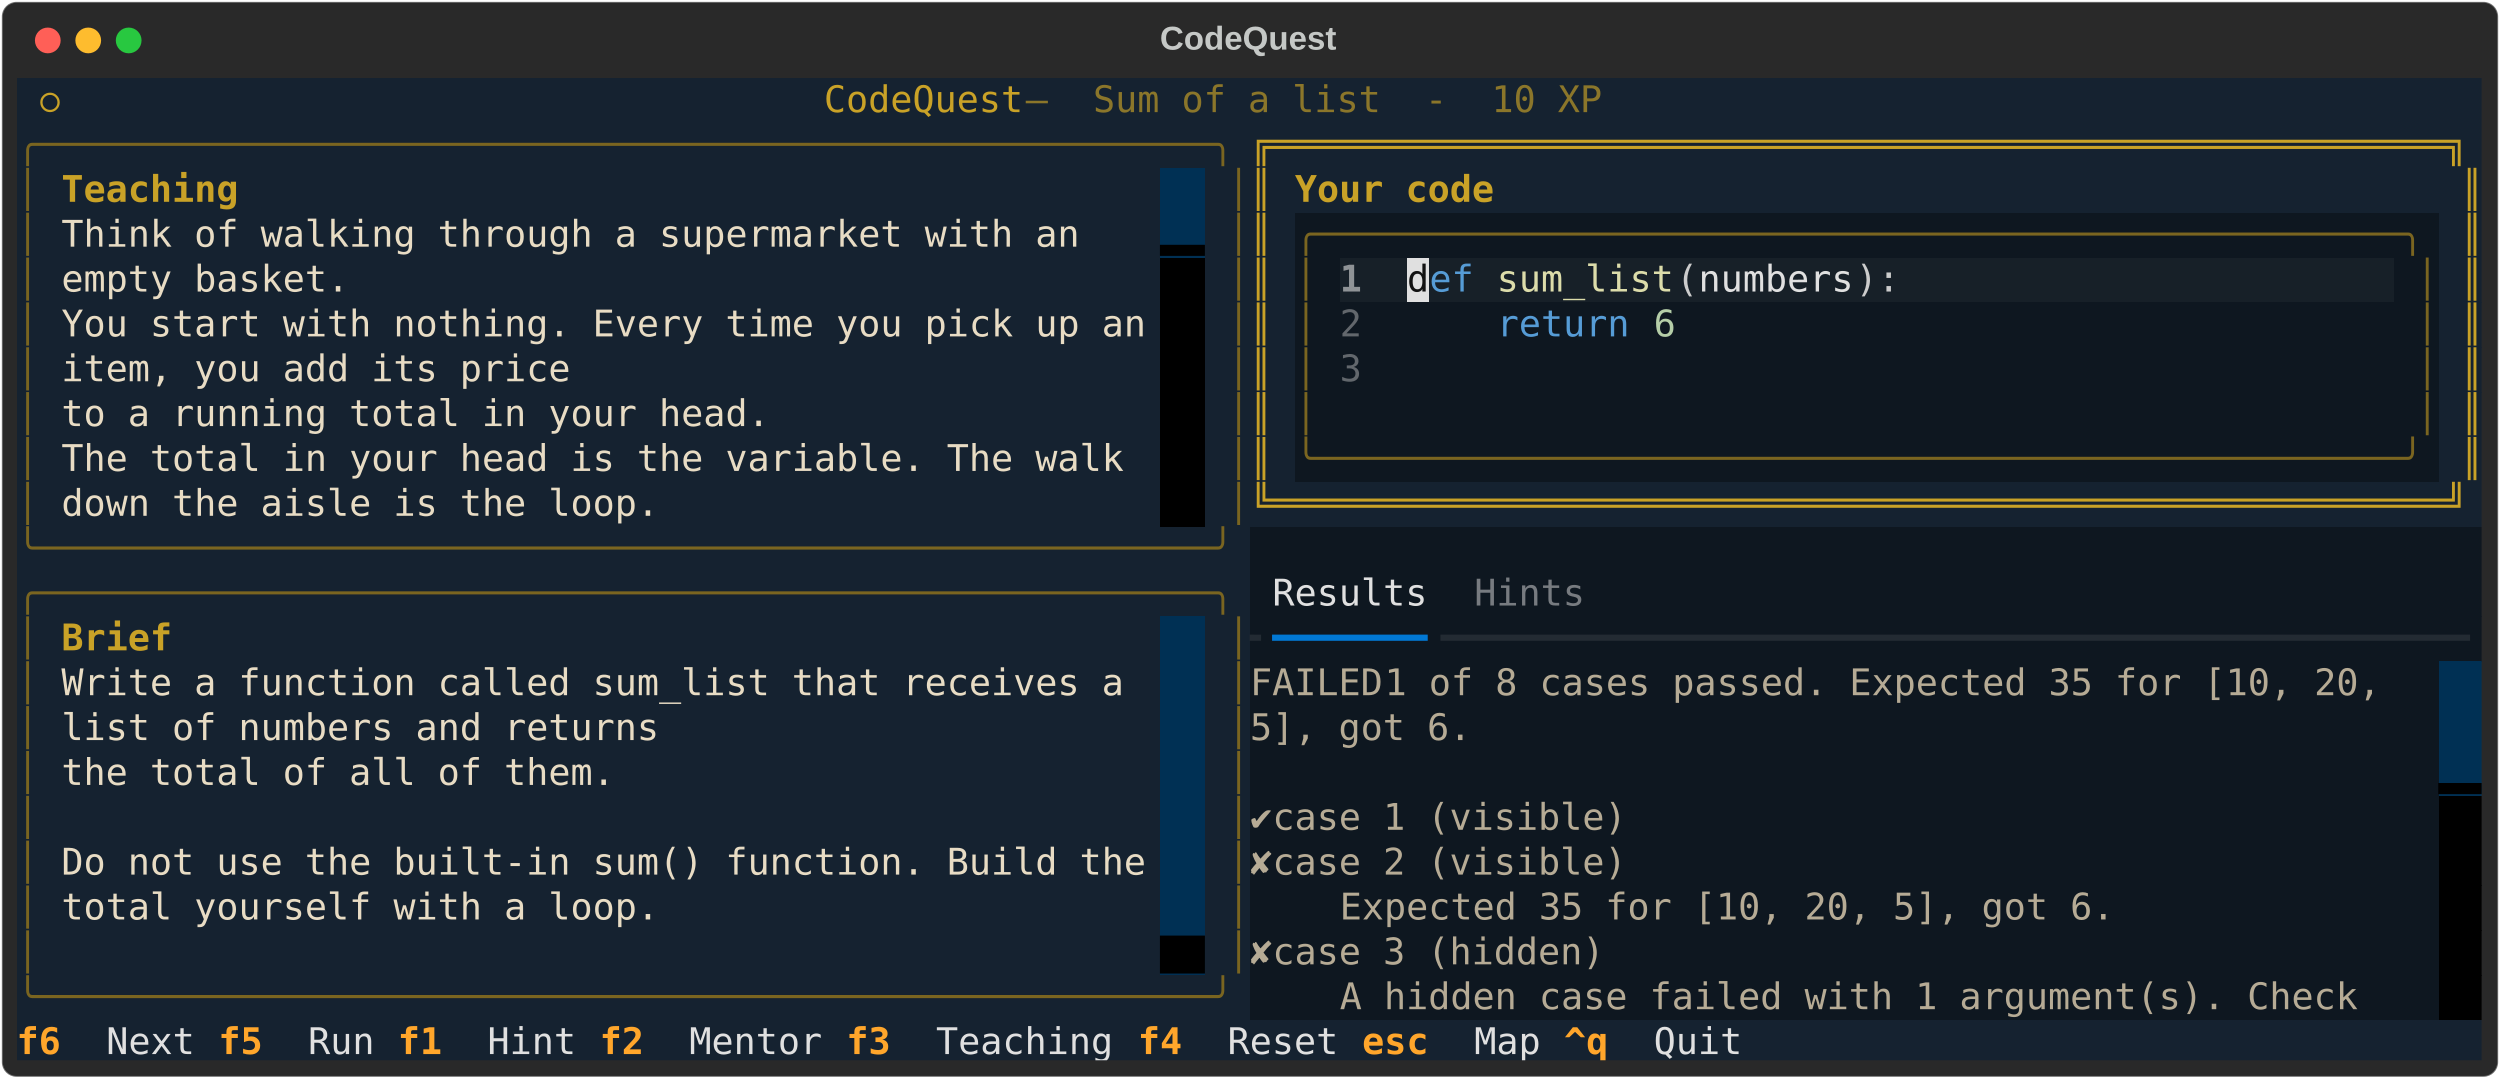
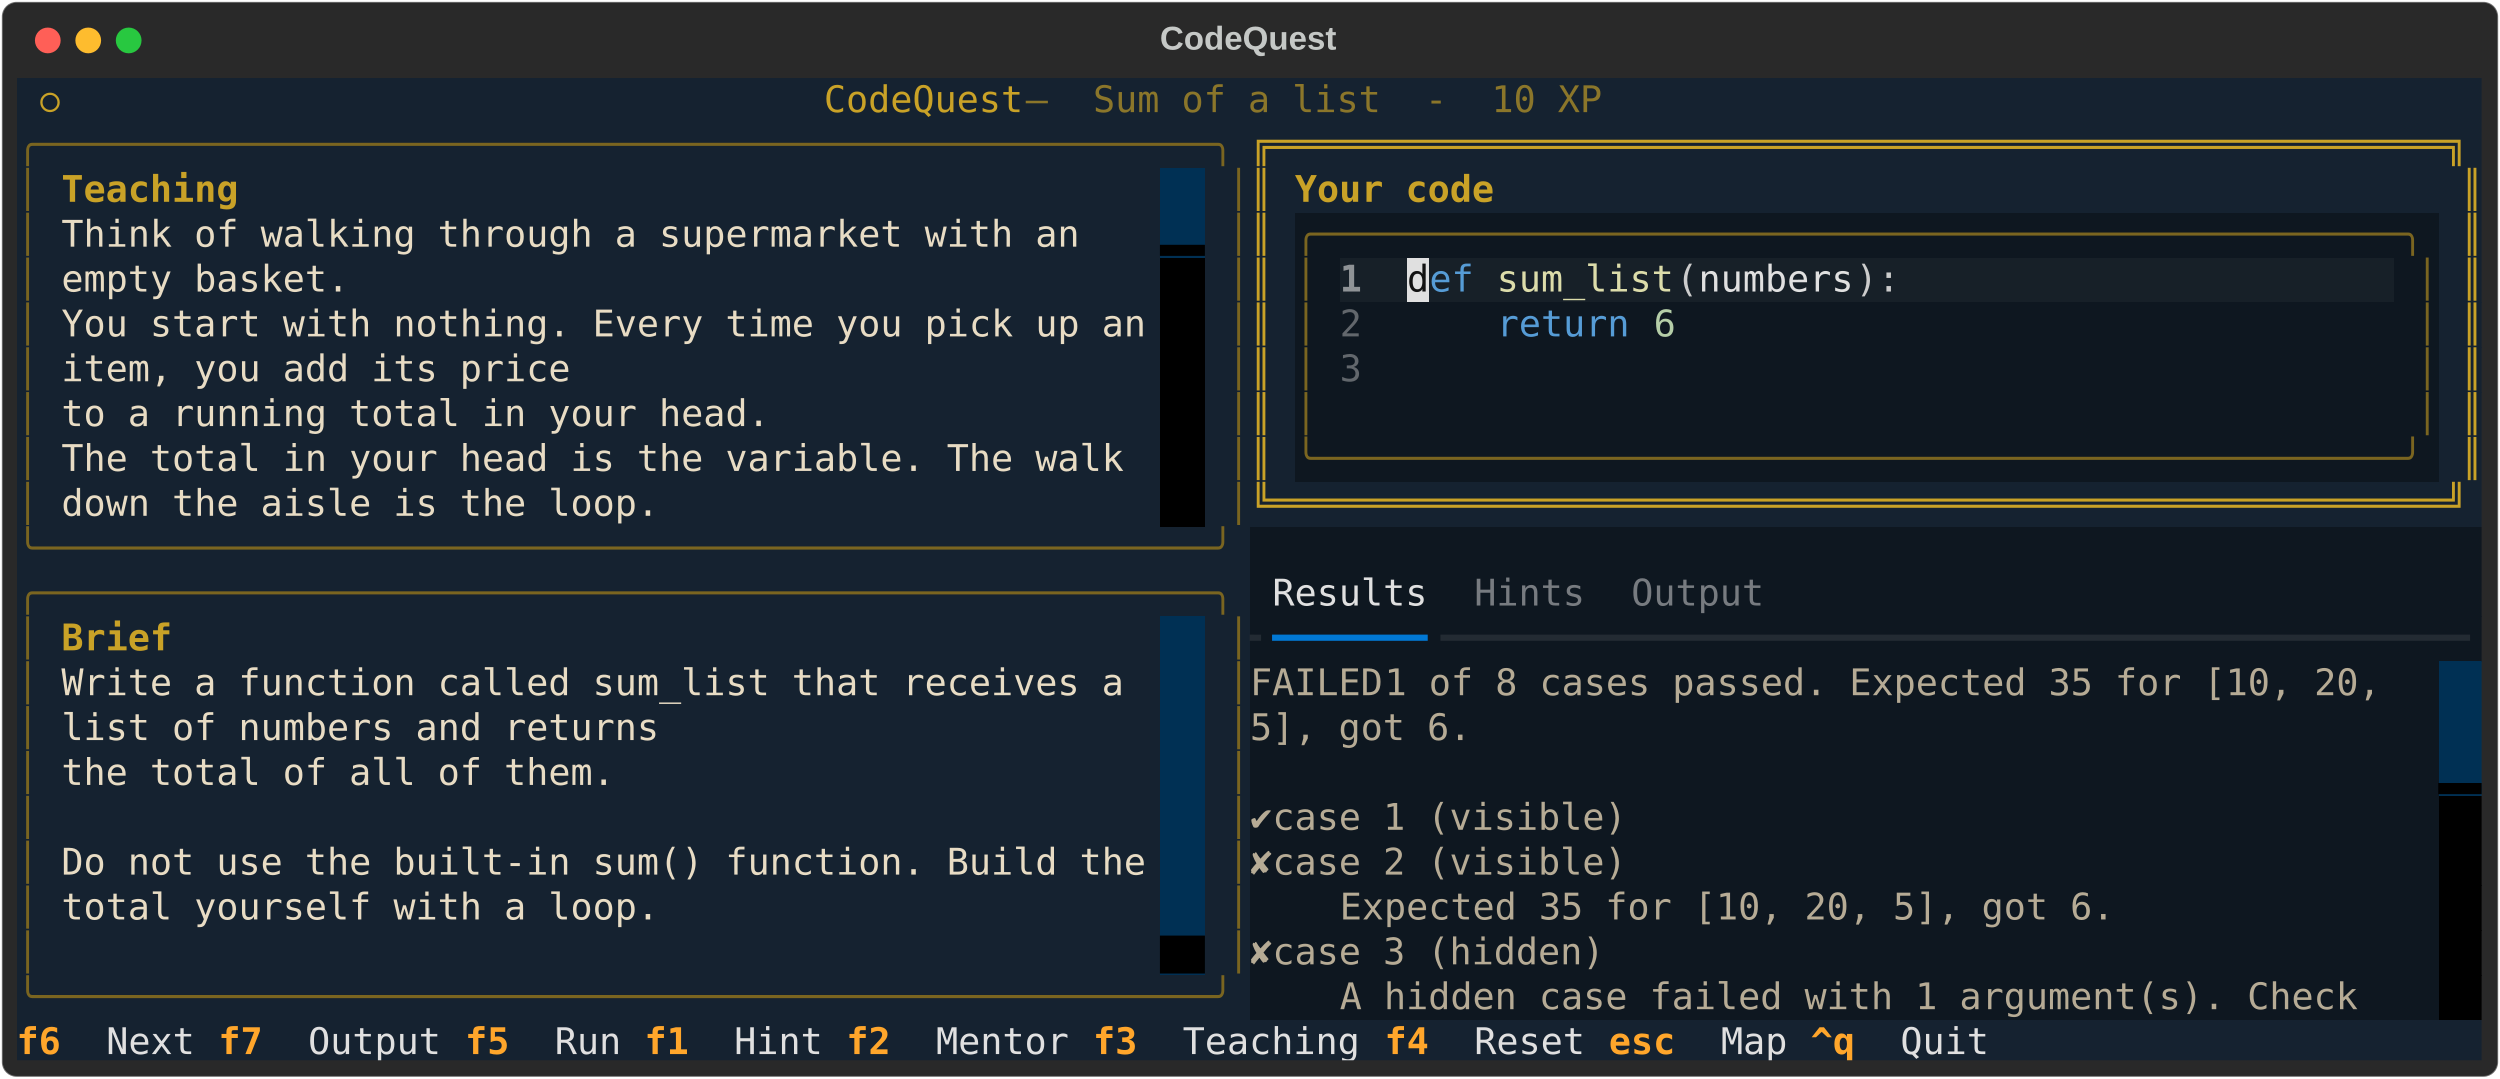
<svg xmlns="http://www.w3.org/2000/svg" class="rich-terminal" viewBox="0 0 1360 586.8">
  <style>

    @font-face {
        font-family: "Fira Code";
        src: local("FiraCode-Regular"),
                url("https://cdnjs.cloudflare.com/ajax/libs/firacode/6.2.0/woff2/FiraCode-Regular.woff2") format("woff2"),
                url("https://cdnjs.cloudflare.com/ajax/libs/firacode/6.2.0/woff/FiraCode-Regular.woff") format("woff");
        font-style: normal;
        font-weight: 400;
    }
    @font-face {
        font-family: "Fira Code";
        src: local("FiraCode-Bold"),
                url("https://cdnjs.cloudflare.com/ajax/libs/firacode/6.2.0/woff2/FiraCode-Bold.woff2") format("woff2"),
                url("https://cdnjs.cloudflare.com/ajax/libs/firacode/6.2.0/woff/FiraCode-Bold.woff") format("woff");
        font-style: bold;
        font-weight: 700;
    }

    .terminal-matrix {
        font-family: Fira Code, monospace;
        font-size: 20px;
        line-height: 24.4px;
        font-variant-east-asian: full-width;
    }

    .terminal-title {
        font-size: 18px;
        font-weight: bold;
        font-family: arial;
    }

    .terminal-r1 { fill: #c5c8c6 }
.terminal-r2 { fill: #c9a227 }
.terminal-r3 { fill: #8b762a }
.terminal-r4 { fill: #7a6520 }
.terminal-r5 { fill: #c9a227;font-weight: bold }
.terminal-r6 { fill: #152230 }
.terminal-r7 { fill: #e8dcc4 }
.terminal-r8 { fill: #000000 }
.terminal-r9 { fill: #8f9396;font-weight: bold }
.terminal-r10 { fill: #121212 }
.terminal-r11 { fill: #569cd6 }
.terminal-r12 { fill: #e0e0e0 }
.terminal-r13 { fill: #dcdcaa }
.terminal-r14 { fill: #cccccc }
.terminal-r15 { fill: #62676c }
.terminal-r16 { fill: #b5cea8 }
.terminal-r17 { fill: #b6ab95 }
.terminal-r18 { fill: #777b80 }
.terminal-r19 { fill: #232b33 }
.terminal-r20 { fill: #0178d4 }
.terminal-r21 { fill: #0e1720 }
.terminal-r22 { fill: #ffa62b;font-weight: bold }
    </style>
  <defs>
    <clipPath id="terminal-clip-terminal">
      <rect x="0" y="0" width="1341.0" height="535.8" />
    </clipPath>
    <clipPath id="terminal-line-0">
      <rect x="0" y="1.5" width="1342" height="24.65" />
    </clipPath>
    <clipPath id="terminal-line-1">
      <rect x="0" y="25.9" width="1342" height="24.65" />
    </clipPath>
    <clipPath id="terminal-line-2">
      <rect x="0" y="50.3" width="1342" height="24.65" />
    </clipPath>
    <clipPath id="terminal-line-3">
      <rect x="0" y="74.7" width="1342" height="24.65" />
    </clipPath>
    <clipPath id="terminal-line-4">
      <rect x="0" y="99.1" width="1342" height="24.65" />
    </clipPath>
    <clipPath id="terminal-line-5">
      <rect x="0" y="123.5" width="1342" height="24.65" />
    </clipPath>
    <clipPath id="terminal-line-6">
      <rect x="0" y="147.9" width="1342" height="24.65" />
    </clipPath>
    <clipPath id="terminal-line-7">
      <rect x="0" y="172.3" width="1342" height="24.65" />
    </clipPath>
    <clipPath id="terminal-line-8">
      <rect x="0" y="196.7" width="1342" height="24.65" />
    </clipPath>
    <clipPath id="terminal-line-9">
      <rect x="0" y="221.1" width="1342" height="24.65" />
    </clipPath>
    <clipPath id="terminal-line-10">
      <rect x="0" y="245.5" width="1342" height="24.65" />
    </clipPath>
    <clipPath id="terminal-line-11">
      <rect x="0" y="269.9" width="1342" height="24.65" />
    </clipPath>
    <clipPath id="terminal-line-12">
      <rect x="0" y="294.3" width="1342" height="24.65" />
    </clipPath>
    <clipPath id="terminal-line-13">
      <rect x="0" y="318.7" width="1342" height="24.65" />
    </clipPath>
    <clipPath id="terminal-line-14">
      <rect x="0" y="343.1" width="1342" height="24.65" />
    </clipPath>
    <clipPath id="terminal-line-15">
      <rect x="0" y="367.5" width="1342" height="24.65" />
    </clipPath>
    <clipPath id="terminal-line-16">
      <rect x="0" y="391.9" width="1342" height="24.65" />
    </clipPath>
    <clipPath id="terminal-line-17">
      <rect x="0" y="416.3" width="1342" height="24.65" />
    </clipPath>
    <clipPath id="terminal-line-18">
      <rect x="0" y="440.7" width="1342" height="24.65" />
    </clipPath>
    <clipPath id="terminal-line-19">
      <rect x="0" y="465.1" width="1342" height="24.65" />
    </clipPath>
    <clipPath id="terminal-line-20">
      <rect x="0" y="489.5" width="1342" height="24.65" />
    </clipPath>
  </defs>
  <rect fill="#292929" stroke="rgba(255,255,255,0.35)" stroke-width="1" x="1" y="1" width="1358" height="584.8" rx="8" />
  <text class="terminal-title" fill="#c5c8c6" text-anchor="middle" x="679" y="27">CodeQuest</text>
  <g transform="translate(26,22)">
    <circle cx="0" cy="0" r="7" fill="#ff5f57" />
    <circle cx="22" cy="0" r="7" fill="#febc2e" />
    <circle cx="44" cy="0" r="7" fill="#28c840" />
  </g>
  <g transform="translate(9, 41)" clip-path="url(#terminal-clip-terminal)">
    <rect fill="#152230" x="0" y="1.5" width="12.2" height="24.65" shape-rendering="crispEdges" />
    <rect fill="#152230" x="12.2" y="1.5" width="12.2" height="24.65" shape-rendering="crispEdges" />
    <rect fill="#152230" x="24.4" y="1.5" width="61" height="24.65" shape-rendering="crispEdges" />
    <rect fill="#152230" x="85.4" y="1.5" width="12.2" height="24.65" shape-rendering="crispEdges" />
    <rect fill="#152230" x="97.6" y="1.5" width="341.6" height="24.65" shape-rendering="crispEdges" />
    <rect fill="#152230" x="439.2" y="1.5" width="109.8" height="24.65" shape-rendering="crispEdges" />
    <rect fill="#152230" x="549" y="1.5" width="36.6" height="24.65" shape-rendering="crispEdges" />
    <rect fill="#152230" x="585.6" y="1.5" width="280.6" height="24.65" shape-rendering="crispEdges" />
    <rect fill="#152230" x="866.2" y="1.5" width="353.8" height="24.65" shape-rendering="crispEdges" />
    <rect fill="#152230" x="1220" y="1.5" width="12.2" height="24.65" shape-rendering="crispEdges" />
    <rect fill="#152230" x="1232.2" y="1.5" width="0" height="24.65" shape-rendering="crispEdges" />
    <rect fill="#152230" x="1232.2" y="1.5" width="109.8" height="24.65" shape-rendering="crispEdges" />
    <rect fill="#152230" x="0" y="25.9" width="671" height="24.65" shape-rendering="crispEdges" />
    <rect fill="#152230" x="671" y="25.9" width="671" height="24.65" shape-rendering="crispEdges" />
    <rect fill="#152230" x="0" y="50.3" width="12.2" height="24.65" shape-rendering="crispEdges" />
    <rect fill="#152230" x="12.2" y="50.3" width="12.2" height="24.65" shape-rendering="crispEdges" />
    <rect fill="#152230" x="24.4" y="50.3" width="97.6" height="24.65" shape-rendering="crispEdges" />
    <rect fill="#152230" x="122" y="50.3" width="500.2" height="24.65" shape-rendering="crispEdges" />
    <rect fill="#003054" x="622.2" y="50.3" width="24.4" height="24.65" shape-rendering="crispEdges" />
    <rect fill="#152230" x="646.6" y="50.3" width="12.2" height="24.65" shape-rendering="crispEdges" />
    <rect fill="#152230" x="658.8" y="50.3" width="12.2" height="24.65" shape-rendering="crispEdges" />
    <rect fill="#152230" x="671" y="50.3" width="12.2" height="24.65" shape-rendering="crispEdges" />
    <rect fill="#152230" x="683.2" y="50.3" width="12.2" height="24.65" shape-rendering="crispEdges" />
    <rect fill="#152230" x="695.4" y="50.3" width="109.8" height="24.65" shape-rendering="crispEdges" />
    <rect fill="#152230" x="805.2" y="50.3" width="524.6" height="24.65" shape-rendering="crispEdges" />
    <rect fill="#152230" x="1329.8" y="50.3" width="12.2" height="24.65" shape-rendering="crispEdges" />
    <rect fill="#152230" x="0" y="74.7" width="12.2" height="24.65" shape-rendering="crispEdges" />
    <rect fill="#152230" x="12.2" y="74.7" width="12.2" height="24.65" shape-rendering="crispEdges" />
    <rect fill="#152230" x="24.4" y="74.7" width="561.2" height="24.65" shape-rendering="crispEdges" />
    <rect fill="#152230" x="585.6" y="74.7" width="36.6" height="24.65" shape-rendering="crispEdges" />
    <rect fill="#003054" x="622.2" y="74.7" width="24.4" height="24.65" shape-rendering="crispEdges" />
    <rect fill="#152230" x="646.6" y="74.7" width="12.2" height="24.65" shape-rendering="crispEdges" />
    <rect fill="#152230" x="658.8" y="74.7" width="12.2" height="24.65" shape-rendering="crispEdges" />
    <rect fill="#152230" x="671" y="74.7" width="12.2" height="24.65" shape-rendering="crispEdges" />
    <rect fill="#152230" x="683.2" y="74.7" width="12.2" height="24.65" shape-rendering="crispEdges" />
    <rect fill="#0e1720" x="695.4" y="74.7" width="622.2" height="24.65" shape-rendering="crispEdges" />
    <rect fill="#152230" x="1317.6" y="74.7" width="12.2" height="24.65" shape-rendering="crispEdges" />
    <rect fill="#152230" x="1329.8" y="74.7" width="12.2" height="24.65" shape-rendering="crispEdges" />
    <rect fill="#152230" x="0" y="99.1" width="12.2" height="24.65" shape-rendering="crispEdges" />
    <rect fill="#152230" x="12.2" y="99.1" width="12.2" height="24.65" shape-rendering="crispEdges" />
    <rect fill="#152230" x="24.4" y="99.1" width="158.6" height="24.65" shape-rendering="crispEdges" />
    <rect fill="#152230" x="183" y="99.1" width="439.2" height="24.65" shape-rendering="crispEdges" />
    <rect fill="#000000" x="622.2" y="99.1" width="24.4" height="24.65" shape-rendering="crispEdges" />
    <rect fill="#152230" x="646.6" y="99.1" width="12.2" height="24.65" shape-rendering="crispEdges" />
    <rect fill="#152230" x="658.8" y="99.1" width="12.2" height="24.65" shape-rendering="crispEdges" />
    <rect fill="#152230" x="671" y="99.1" width="12.2" height="24.65" shape-rendering="crispEdges" />
    <rect fill="#152230" x="683.2" y="99.1" width="12.2" height="24.65" shape-rendering="crispEdges" />
    <rect fill="#0e1720" x="695.4" y="99.1" width="12.2" height="24.65" shape-rendering="crispEdges" />
    <rect fill="#0e1720" x="707.6" y="99.1" width="12.2" height="24.65" shape-rendering="crispEdges" />
    <rect fill="#172028" x="719.8" y="99.1" width="36.6" height="24.65" shape-rendering="crispEdges" />
    <rect fill="#e0e0e0" x="756.4" y="99.1" width="12.2" height="24.65" shape-rendering="crispEdges" />
    <rect fill="#172028" x="768.6" y="99.1" width="24.4" height="24.65" shape-rendering="crispEdges" />
    <rect fill="#172028" x="793" y="99.1" width="12.2" height="24.65" shape-rendering="crispEdges" />
    <rect fill="#172028" x="805.2" y="99.1" width="97.6" height="24.65" shape-rendering="crispEdges" />
    <rect fill="#172028" x="902.8" y="99.1" width="12.2" height="24.65" shape-rendering="crispEdges" />
    <rect fill="#172028" x="915" y="99.1" width="85.4" height="24.65" shape-rendering="crispEdges" />
    <rect fill="#172028" x="1000.4" y="99.1" width="24.4" height="24.65" shape-rendering="crispEdges" />
    <rect fill="#172028" x="1024.8" y="99.1" width="268.4" height="24.65" shape-rendering="crispEdges" />
    <rect fill="#0e1720" x="1293.2" y="99.1" width="12.2" height="24.65" shape-rendering="crispEdges" />
    <rect fill="#0e1720" x="1305.4" y="99.1" width="12.2" height="24.65" shape-rendering="crispEdges" />
    <rect fill="#152230" x="1317.6" y="99.1" width="12.2" height="24.65" shape-rendering="crispEdges" />
    <rect fill="#152230" x="1329.8" y="99.1" width="12.2" height="24.65" shape-rendering="crispEdges" />
    <rect fill="#152230" x="0" y="123.5" width="12.2" height="24.65" shape-rendering="crispEdges" />
    <rect fill="#152230" x="12.2" y="123.5" width="12.2" height="24.65" shape-rendering="crispEdges" />
    <rect fill="#152230" x="24.4" y="123.5" width="597.8" height="24.65" shape-rendering="crispEdges" />
    <rect fill="#000000" x="622.2" y="123.5" width="24.4" height="24.65" shape-rendering="crispEdges" />
    <rect fill="#152230" x="646.6" y="123.5" width="12.2" height="24.65" shape-rendering="crispEdges" />
    <rect fill="#152230" x="658.8" y="123.5" width="12.2" height="24.65" shape-rendering="crispEdges" />
    <rect fill="#152230" x="671" y="123.5" width="12.2" height="24.65" shape-rendering="crispEdges" />
    <rect fill="#152230" x="683.2" y="123.5" width="12.2" height="24.65" shape-rendering="crispEdges" />
    <rect fill="#0e1720" x="695.4" y="123.5" width="12.2" height="24.65" shape-rendering="crispEdges" />
    <rect fill="#0e1720" x="707.6" y="123.5" width="12.2" height="24.65" shape-rendering="crispEdges" />
    <rect fill="#0e1720" x="719.8" y="123.5" width="36.6" height="24.65" shape-rendering="crispEdges" />
    <rect fill="#0e1720" x="756.4" y="123.5" width="48.8" height="24.65" shape-rendering="crispEdges" />
    <rect fill="#0e1720" x="805.2" y="123.5" width="73.2" height="24.65" shape-rendering="crispEdges" />
    <rect fill="#0e1720" x="878.4" y="123.5" width="12.2" height="24.65" shape-rendering="crispEdges" />
    <rect fill="#0e1720" x="890.6" y="123.5" width="12.2" height="24.65" shape-rendering="crispEdges" />
    <rect fill="#0e1720" x="902.8" y="123.5" width="390.4" height="24.65" shape-rendering="crispEdges" />
    <rect fill="#0e1720" x="1293.2" y="123.5" width="12.2" height="24.65" shape-rendering="crispEdges" />
    <rect fill="#0e1720" x="1305.4" y="123.5" width="12.2" height="24.65" shape-rendering="crispEdges" />
    <rect fill="#152230" x="1317.6" y="123.5" width="12.2" height="24.65" shape-rendering="crispEdges" />
    <rect fill="#152230" x="1329.8" y="123.5" width="12.2" height="24.65" shape-rendering="crispEdges" />
    <rect fill="#152230" x="0" y="147.9" width="12.2" height="24.65" shape-rendering="crispEdges" />
    <rect fill="#152230" x="12.2" y="147.9" width="12.2" height="24.65" shape-rendering="crispEdges" />
    <rect fill="#152230" x="24.4" y="147.9" width="280.6" height="24.65" shape-rendering="crispEdges" />
    <rect fill="#152230" x="305" y="147.9" width="317.2" height="24.65" shape-rendering="crispEdges" />
    <rect fill="#000000" x="622.2" y="147.9" width="24.4" height="24.65" shape-rendering="crispEdges" />
    <rect fill="#152230" x="646.6" y="147.9" width="12.2" height="24.65" shape-rendering="crispEdges" />
    <rect fill="#152230" x="658.8" y="147.9" width="12.2" height="24.65" shape-rendering="crispEdges" />
    <rect fill="#152230" x="671" y="147.9" width="12.2" height="24.65" shape-rendering="crispEdges" />
    <rect fill="#152230" x="683.2" y="147.9" width="12.2" height="24.65" shape-rendering="crispEdges" />
    <rect fill="#0e1720" x="695.4" y="147.9" width="12.2" height="24.65" shape-rendering="crispEdges" />
    <rect fill="#0e1720" x="707.6" y="147.9" width="12.2" height="24.65" shape-rendering="crispEdges" />
    <rect fill="#0e1720" x="719.8" y="147.9" width="36.6" height="24.65" shape-rendering="crispEdges" />
    <rect fill="#0e1720" x="756.4" y="147.9" width="536.8" height="24.65" shape-rendering="crispEdges" />
    <rect fill="#0e1720" x="1293.2" y="147.9" width="12.2" height="24.65" shape-rendering="crispEdges" />
    <rect fill="#0e1720" x="1305.4" y="147.9" width="12.2" height="24.65" shape-rendering="crispEdges" />
    <rect fill="#152230" x="1317.6" y="147.9" width="12.2" height="24.65" shape-rendering="crispEdges" />
    <rect fill="#152230" x="1329.8" y="147.9" width="12.2" height="24.65" shape-rendering="crispEdges" />
    <rect fill="#152230" x="0" y="172.3" width="12.2" height="24.65" shape-rendering="crispEdges" />
    <rect fill="#152230" x="12.2" y="172.3" width="12.2" height="24.65" shape-rendering="crispEdges" />
    <rect fill="#152230" x="24.4" y="172.3" width="390.4" height="24.65" shape-rendering="crispEdges" />
    <rect fill="#152230" x="414.8" y="172.3" width="207.4" height="24.65" shape-rendering="crispEdges" />
    <rect fill="#000000" x="622.2" y="172.3" width="24.4" height="24.65" shape-rendering="crispEdges" />
    <rect fill="#152230" x="646.6" y="172.3" width="12.2" height="24.65" shape-rendering="crispEdges" />
    <rect fill="#152230" x="658.8" y="172.3" width="12.2" height="24.65" shape-rendering="crispEdges" />
    <rect fill="#152230" x="671" y="172.3" width="12.2" height="24.65" shape-rendering="crispEdges" />
    <rect fill="#152230" x="683.2" y="172.3" width="12.2" height="24.65" shape-rendering="crispEdges" />
    <rect fill="#0e1720" x="695.4" y="172.3" width="12.2" height="24.65" shape-rendering="crispEdges" />
    <rect fill="#0e1720" x="707.6" y="172.3" width="12.2" height="24.65" shape-rendering="crispEdges" />
    <rect fill="#0e1720" x="719.8" y="172.3" width="573.4" height="24.65" shape-rendering="crispEdges" />
    <rect fill="#0e1720" x="1293.2" y="172.3" width="12.2" height="24.65" shape-rendering="crispEdges" />
    <rect fill="#0e1720" x="1305.4" y="172.3" width="12.2" height="24.65" shape-rendering="crispEdges" />
    <rect fill="#152230" x="1317.6" y="172.3" width="12.2" height="24.65" shape-rendering="crispEdges" />
    <rect fill="#152230" x="1329.8" y="172.3" width="12.2" height="24.65" shape-rendering="crispEdges" />
    <rect fill="#152230" x="0" y="196.7" width="12.2" height="24.65" shape-rendering="crispEdges" />
    <rect fill="#152230" x="12.2" y="196.7" width="12.2" height="24.65" shape-rendering="crispEdges" />
    <rect fill="#152230" x="24.4" y="196.7" width="585.6" height="24.65" shape-rendering="crispEdges" />
    <rect fill="#152230" x="610" y="196.7" width="12.2" height="24.65" shape-rendering="crispEdges" />
    <rect fill="#000000" x="622.2" y="196.7" width="24.4" height="24.65" shape-rendering="crispEdges" />
    <rect fill="#152230" x="646.6" y="196.7" width="12.2" height="24.65" shape-rendering="crispEdges" />
    <rect fill="#152230" x="658.8" y="196.7" width="12.2" height="24.65" shape-rendering="crispEdges" />
    <rect fill="#152230" x="671" y="196.7" width="12.2" height="24.65" shape-rendering="crispEdges" />
    <rect fill="#152230" x="683.2" y="196.7" width="12.2" height="24.65" shape-rendering="crispEdges" />
    <rect fill="#0e1720" x="695.4" y="196.7" width="622.2" height="24.65" shape-rendering="crispEdges" />
    <rect fill="#152230" x="1317.6" y="196.7" width="12.2" height="24.65" shape-rendering="crispEdges" />
    <rect fill="#152230" x="1329.8" y="196.7" width="12.2" height="24.65" shape-rendering="crispEdges" />
    <rect fill="#152230" x="0" y="221.1" width="12.2" height="24.65" shape-rendering="crispEdges" />
    <rect fill="#152230" x="12.2" y="221.1" width="12.2" height="24.65" shape-rendering="crispEdges" />
    <rect fill="#152230" x="24.4" y="221.1" width="329.4" height="24.65" shape-rendering="crispEdges" />
    <rect fill="#152230" x="353.8" y="221.1" width="268.4" height="24.65" shape-rendering="crispEdges" />
    <rect fill="#000000" x="622.2" y="221.1" width="24.4" height="24.65" shape-rendering="crispEdges" />
    <rect fill="#152230" x="646.6" y="221.1" width="12.2" height="24.65" shape-rendering="crispEdges" />
    <rect fill="#152230" x="658.8" y="221.1" width="12.2" height="24.65" shape-rendering="crispEdges" />
    <rect fill="#152230" x="671" y="221.1" width="671" height="24.65" shape-rendering="crispEdges" />
    <rect fill="#152230" x="0" y="245.5" width="671" height="24.65" shape-rendering="crispEdges" />
    <rect fill="#0e1720" x="671" y="245.5" width="0" height="24.65" shape-rendering="crispEdges" />
    <rect fill="#0e1720" x="671" y="245.5" width="671" height="24.65" shape-rendering="crispEdges" />
    <rect fill="#152230" x="0" y="269.9" width="671" height="24.65" shape-rendering="crispEdges" />
    <rect fill="#0e1720" x="671" y="269.9" width="12.2" height="24.65" shape-rendering="crispEdges" />
    <rect fill="#0e1720" x="683.2" y="269.9" width="85.4" height="24.65" shape-rendering="crispEdges" />
    <rect fill="#0e1720" x="768.6" y="269.9" width="24.4" height="24.65" shape-rendering="crispEdges" />
    <rect fill="#0e1720" x="793" y="269.9" width="61" height="24.65" shape-rendering="crispEdges" />
-     <rect fill="#0e1720" x="854" y="269.9" width="488" height="24.65" shape-rendering="crispEdges" />
+     <rect fill="#0e1720" x="854" y="269.9" width="24.4" height="24.65" shape-rendering="crispEdges" />
+     <rect fill="#0e1720" x="878.4" y="269.9" width="73.2" height="24.65" shape-rendering="crispEdges" />
+     <rect fill="#0e1720" x="951.6" y="269.9" width="390.4" height="24.65" shape-rendering="crispEdges" />
    <rect fill="#152230" x="0" y="294.3" width="12.2" height="24.65" shape-rendering="crispEdges" />
    <rect fill="#152230" x="12.2" y="294.3" width="12.2" height="24.65" shape-rendering="crispEdges" />
    <rect fill="#152230" x="24.4" y="294.3" width="61" height="24.65" shape-rendering="crispEdges" />
    <rect fill="#152230" x="85.4" y="294.3" width="536.8" height="24.65" shape-rendering="crispEdges" />
    <rect fill="#003054" x="622.2" y="294.3" width="24.4" height="24.65" shape-rendering="crispEdges" />
    <rect fill="#152230" x="646.6" y="294.3" width="12.2" height="24.65" shape-rendering="crispEdges" />
    <rect fill="#152230" x="658.8" y="294.3" width="12.2" height="24.65" shape-rendering="crispEdges" />
    <rect fill="#0e1720" x="671" y="294.3" width="12.2" height="24.65" shape-rendering="crispEdges" />
    <rect fill="#0e1720" x="683.2" y="294.3" width="85.4" height="24.65" shape-rendering="crispEdges" />
    <rect fill="#0e1720" x="768.6" y="294.3" width="573.4" height="24.65" shape-rendering="crispEdges" />
    <rect fill="#152230" x="0" y="318.7" width="12.2" height="24.65" shape-rendering="crispEdges" />
    <rect fill="#152230" x="12.2" y="318.7" width="12.2" height="24.65" shape-rendering="crispEdges" />
    <rect fill="#152230" x="24.4" y="318.7" width="585.6" height="24.65" shape-rendering="crispEdges" />
    <rect fill="#152230" x="610" y="318.7" width="12.2" height="24.65" shape-rendering="crispEdges" />
    <rect fill="#003054" x="622.2" y="318.7" width="24.4" height="24.65" shape-rendering="crispEdges" />
    <rect fill="#152230" x="646.6" y="318.7" width="12.2" height="24.65" shape-rendering="crispEdges" />
    <rect fill="#152230" x="658.8" y="318.7" width="12.2" height="24.65" shape-rendering="crispEdges" />
    <rect fill="#0e1720" x="671" y="318.7" width="73.2" height="24.65" shape-rendering="crispEdges" />
    <rect fill="#0e1720" x="744.2" y="318.7" width="573.4" height="24.65" shape-rendering="crispEdges" />
    <rect fill="#003054" x="1317.6" y="318.7" width="24.4" height="24.65" shape-rendering="crispEdges" />
    <rect fill="#152230" x="0" y="343.1" width="12.2" height="24.65" shape-rendering="crispEdges" />
    <rect fill="#152230" x="12.2" y="343.1" width="12.2" height="24.65" shape-rendering="crispEdges" />
    <rect fill="#152230" x="24.4" y="343.1" width="329.4" height="24.65" shape-rendering="crispEdges" />
    <rect fill="#152230" x="353.8" y="343.1" width="268.4" height="24.65" shape-rendering="crispEdges" />
    <rect fill="#003054" x="622.2" y="343.1" width="24.4" height="24.65" shape-rendering="crispEdges" />
    <rect fill="#152230" x="646.6" y="343.1" width="12.2" height="24.65" shape-rendering="crispEdges" />
    <rect fill="#152230" x="658.8" y="343.1" width="12.2" height="24.65" shape-rendering="crispEdges" />
    <rect fill="#0e1720" x="671" y="343.1" width="122" height="24.65" shape-rendering="crispEdges" />
    <rect fill="#0e1720" x="793" y="343.1" width="524.6" height="24.65" shape-rendering="crispEdges" />
    <rect fill="#003054" x="1317.6" y="343.1" width="24.4" height="24.65" shape-rendering="crispEdges" />
    <rect fill="#152230" x="0" y="367.5" width="12.2" height="24.65" shape-rendering="crispEdges" />
    <rect fill="#152230" x="12.2" y="367.5" width="12.2" height="24.65" shape-rendering="crispEdges" />
    <rect fill="#152230" x="24.4" y="367.5" width="305" height="24.65" shape-rendering="crispEdges" />
    <rect fill="#152230" x="329.4" y="367.5" width="292.8" height="24.65" shape-rendering="crispEdges" />
    <rect fill="#003054" x="622.2" y="367.5" width="24.4" height="24.65" shape-rendering="crispEdges" />
    <rect fill="#152230" x="646.6" y="367.5" width="12.2" height="24.65" shape-rendering="crispEdges" />
    <rect fill="#152230" x="658.8" y="367.5" width="12.2" height="24.65" shape-rendering="crispEdges" />
    <rect fill="#0e1720" x="671" y="367.5" width="0" height="24.65" shape-rendering="crispEdges" />
    <rect fill="#0e1720" x="671" y="367.5" width="646.6" height="24.65" shape-rendering="crispEdges" />
    <rect fill="#003054" x="1317.6" y="367.5" width="24.4" height="24.65" shape-rendering="crispEdges" />
    <rect fill="#152230" x="0" y="391.9" width="12.2" height="24.65" shape-rendering="crispEdges" />
    <rect fill="#152230" x="12.2" y="391.9" width="12.2" height="24.65" shape-rendering="crispEdges" />
    <rect fill="#152230" x="24.4" y="391.9" width="0" height="24.65" shape-rendering="crispEdges" />
    <rect fill="#152230" x="24.4" y="391.9" width="597.8" height="24.65" shape-rendering="crispEdges" />
    <rect fill="#003054" x="622.2" y="391.9" width="24.4" height="24.65" shape-rendering="crispEdges" />
    <rect fill="#152230" x="646.6" y="391.9" width="12.2" height="24.65" shape-rendering="crispEdges" />
    <rect fill="#152230" x="658.8" y="391.9" width="12.2" height="24.65" shape-rendering="crispEdges" />
    <rect fill="#0e1720" x="671" y="391.9" width="12.2" height="24.65" shape-rendering="crispEdges" />
    <rect fill="#0e1720" x="683.2" y="391.9" width="207.4" height="24.65" shape-rendering="crispEdges" />
    <rect fill="#0e1720" x="890.6" y="391.9" width="427" height="24.65" shape-rendering="crispEdges" />
    <rect fill="#000000" x="1317.6" y="391.9" width="24.4" height="24.65" shape-rendering="crispEdges" />
    <rect fill="#152230" x="0" y="416.3" width="12.2" height="24.65" shape-rendering="crispEdges" />
    <rect fill="#152230" x="12.2" y="416.3" width="12.2" height="24.65" shape-rendering="crispEdges" />
    <rect fill="#152230" x="24.4" y="416.3" width="597.8" height="24.65" shape-rendering="crispEdges" />
    <rect fill="#003054" x="622.2" y="416.3" width="24.4" height="24.65" shape-rendering="crispEdges" />
    <rect fill="#152230" x="646.6" y="416.3" width="12.2" height="24.65" shape-rendering="crispEdges" />
    <rect fill="#152230" x="658.8" y="416.3" width="12.2" height="24.65" shape-rendering="crispEdges" />
    <rect fill="#0e1720" x="671" y="416.3" width="12.2" height="24.65" shape-rendering="crispEdges" />
    <rect fill="#0e1720" x="683.2" y="416.3" width="207.4" height="24.65" shape-rendering="crispEdges" />
    <rect fill="#0e1720" x="890.6" y="416.3" width="427" height="24.65" shape-rendering="crispEdges" />
    <rect fill="#000000" x="1317.6" y="416.3" width="24.4" height="24.65" shape-rendering="crispEdges" />
    <rect fill="#152230" x="0" y="440.7" width="12.2" height="24.65" shape-rendering="crispEdges" />
    <rect fill="#152230" x="12.2" y="440.7" width="12.2" height="24.65" shape-rendering="crispEdges" />
    <rect fill="#152230" x="24.4" y="440.7" width="329.4" height="24.65" shape-rendering="crispEdges" />
    <rect fill="#152230" x="353.8" y="440.7" width="268.4" height="24.65" shape-rendering="crispEdges" />
    <rect fill="#003054" x="622.2" y="440.7" width="24.4" height="24.65" shape-rendering="crispEdges" />
    <rect fill="#152230" x="646.6" y="440.7" width="12.2" height="24.65" shape-rendering="crispEdges" />
    <rect fill="#152230" x="658.8" y="440.7" width="12.2" height="24.65" shape-rendering="crispEdges" />
    <rect fill="#0e1720" x="671" y="440.7" width="48.8" height="24.65" shape-rendering="crispEdges" />
    <rect fill="#0e1720" x="719.8" y="440.7" width="427" height="24.65" shape-rendering="crispEdges" />
    <rect fill="#0e1720" x="1146.8" y="440.7" width="170.8" height="24.65" shape-rendering="crispEdges" />
    <rect fill="#000000" x="1317.6" y="440.7" width="24.4" height="24.65" shape-rendering="crispEdges" />
    <rect fill="#152230" x="0" y="465.1" width="12.2" height="24.65" shape-rendering="crispEdges" />
    <rect fill="#152230" x="12.2" y="465.1" width="12.2" height="24.65" shape-rendering="crispEdges" />
    <rect fill="#152230" x="24.4" y="465.1" width="0" height="24.65" shape-rendering="crispEdges" />
    <rect fill="#152230" x="24.4" y="465.1" width="597.8" height="24.65" shape-rendering="crispEdges" />
    <rect fill="#003054" x="622.2" y="465.1" width="24.4" height="24.65" shape-rendering="crispEdges" />
    <rect fill="#152230" x="646.6" y="465.1" width="12.2" height="24.65" shape-rendering="crispEdges" />
    <rect fill="#152230" x="658.8" y="465.1" width="12.2" height="24.65" shape-rendering="crispEdges" />
    <rect fill="#0e1720" x="671" y="465.1" width="12.2" height="24.65" shape-rendering="crispEdges" />
    <rect fill="#0e1720" x="683.2" y="465.1" width="195.2" height="24.65" shape-rendering="crispEdges" />
    <rect fill="#0e1720" x="878.4" y="465.1" width="439.2" height="24.65" shape-rendering="crispEdges" />
    <rect fill="#000000" x="1317.6" y="465.1" width="24.4" height="24.65" shape-rendering="crispEdges" />
    <rect fill="#152230" x="0" y="489.5" width="671" height="24.65" shape-rendering="crispEdges" />
    <rect fill="#0e1720" x="671" y="489.5" width="48.8" height="24.65" shape-rendering="crispEdges" />
    <rect fill="#0e1720" x="719.8" y="489.5" width="561.2" height="24.65" shape-rendering="crispEdges" />
    <rect fill="#0e1720" x="1281" y="489.5" width="36.6" height="24.65" shape-rendering="crispEdges" />
    <rect fill="#000000" x="1317.6" y="489.5" width="24.4" height="24.65" shape-rendering="crispEdges" />
    <rect fill="#152230" x="0" y="513.9" width="48.8" height="24.65" shape-rendering="crispEdges" />
    <rect fill="#152230" x="48.8" y="513.9" width="61" height="24.65" shape-rendering="crispEdges" />
    <rect fill="#152230" x="109.8" y="513.9" width="48.8" height="24.65" shape-rendering="crispEdges" />
-     <rect fill="#152230" x="158.6" y="513.9" width="48.8" height="24.65" shape-rendering="crispEdges" />
-     <rect fill="#152230" x="207.4" y="513.9" width="48.8" height="24.65" shape-rendering="crispEdges" />
-     <rect fill="#152230" x="256.2" y="513.9" width="61" height="24.65" shape-rendering="crispEdges" />
-     <rect fill="#152230" x="317.2" y="513.9" width="48.8" height="24.65" shape-rendering="crispEdges" />
-     <rect fill="#152230" x="366" y="513.9" width="85.4" height="24.65" shape-rendering="crispEdges" />
+     <rect fill="#152230" x="158.6" y="513.9" width="85.4" height="24.65" shape-rendering="crispEdges" />
+     <rect fill="#152230" x="244" y="513.9" width="48.8" height="24.65" shape-rendering="crispEdges" />
+     <rect fill="#152230" x="292.8" y="513.9" width="48.8" height="24.65" shape-rendering="crispEdges" />
+     <rect fill="#152230" x="341.6" y="513.9" width="48.8" height="24.65" shape-rendering="crispEdges" />
+     <rect fill="#152230" x="390.4" y="513.9" width="61" height="24.65" shape-rendering="crispEdges" />
    <rect fill="#152230" x="451.4" y="513.9" width="48.8" height="24.65" shape-rendering="crispEdges" />
-     <rect fill="#152230" x="500.2" y="513.9" width="109.8" height="24.65" shape-rendering="crispEdges" />
-     <rect fill="#152230" x="610" y="513.9" width="48.8" height="24.65" shape-rendering="crispEdges" />
-     <rect fill="#152230" x="658.8" y="513.9" width="73.2" height="24.65" shape-rendering="crispEdges" />
-     <rect fill="#152230" x="732" y="513.9" width="61" height="24.65" shape-rendering="crispEdges" />
-     <rect fill="#152230" x="793" y="513.9" width="48.8" height="24.65" shape-rendering="crispEdges" />
-     <rect fill="#152230" x="841.8" y="513.9" width="48.8" height="24.65" shape-rendering="crispEdges" />
-     <rect fill="#152230" x="890.6" y="513.9" width="61" height="24.65" shape-rendering="crispEdges" />
-     <rect fill="#152230" x="951.6" y="513.9" width="390.4" height="24.65" shape-rendering="crispEdges" />
+     <rect fill="#152230" x="500.2" y="513.9" width="85.4" height="24.65" shape-rendering="crispEdges" />
+     <rect fill="#152230" x="585.6" y="513.9" width="48.8" height="24.65" shape-rendering="crispEdges" />
+     <rect fill="#152230" x="634.4" y="513.9" width="109.8" height="24.65" shape-rendering="crispEdges" />
+     <rect fill="#152230" x="744.2" y="513.9" width="48.8" height="24.65" shape-rendering="crispEdges" />
+     <rect fill="#152230" x="793" y="513.9" width="73.2" height="24.65" shape-rendering="crispEdges" />
+     <rect fill="#152230" x="866.2" y="513.9" width="61" height="24.65" shape-rendering="crispEdges" />
+     <rect fill="#152230" x="927.2" y="513.9" width="48.8" height="24.65" shape-rendering="crispEdges" />
+     <rect fill="#152230" x="976" y="513.9" width="48.8" height="24.65" shape-rendering="crispEdges" />
+     <rect fill="#152230" x="1024.8" y="513.9" width="61" height="24.65" shape-rendering="crispEdges" />
+     <rect fill="#152230" x="1085.8" y="513.9" width="256.2" height="24.65" shape-rendering="crispEdges" />
    <g class="terminal-matrix">
      <text class="terminal-r2" x="12.2" y="20" textLength="12.2" clip-path="url(#terminal-line-0)">⭘</text>
      <text class="terminal-r2" x="439.2" y="20" textLength="109.8" clip-path="url(#terminal-line-0)">CodeQuest</text>
      <text class="terminal-r3" x="549" y="20" textLength="36.6" clip-path="url(#terminal-line-0)"> — </text>
      <text class="terminal-r3" x="585.6" y="20" textLength="280.6" clip-path="url(#terminal-line-0)">Sum of a list  -  10 XP</text>
      <text class="terminal-r1" x="1342" y="20" textLength="12.2" clip-path="url(#terminal-line-0)">
</text>
      <text class="terminal-r4" x="0" y="44.4" textLength="671" clip-path="url(#terminal-line-1)">╭─────────────────────────────────────────────────────╮</text>
      <text class="terminal-r2" x="671" y="44.4" textLength="671" clip-path="url(#terminal-line-1)">╔═════════════════════════════════════════════════════╗</text>
      <text class="terminal-r1" x="1342" y="44.4" textLength="12.2" clip-path="url(#terminal-line-1)">
</text>
      <text class="terminal-r4" x="0" y="68.8" textLength="12.2" clip-path="url(#terminal-line-2)">│</text>
      <text class="terminal-r5" x="24.4" y="68.8" textLength="97.6" clip-path="url(#terminal-line-2)">Teaching</text>
      <text class="terminal-r4" x="658.8" y="68.8" textLength="12.2" clip-path="url(#terminal-line-2)">│</text>
      <text class="terminal-r2" x="671" y="68.8" textLength="12.2" clip-path="url(#terminal-line-2)">║</text>
      <text class="terminal-r5" x="695.4" y="68.8" textLength="109.8" clip-path="url(#terminal-line-2)">Your code</text>
      <text class="terminal-r2" x="1329.8" y="68.8" textLength="12.2" clip-path="url(#terminal-line-2)">║</text>
      <text class="terminal-r1" x="1342" y="68.8" textLength="12.2" clip-path="url(#terminal-line-2)">
</text>
      <text class="terminal-r4" x="0" y="93.2" textLength="12.2" clip-path="url(#terminal-line-3)">│</text>
      <text class="terminal-r7" x="24.4" y="93.2" textLength="561.2" clip-path="url(#terminal-line-3)">Think of walking through a supermarket with an</text>
      <text class="terminal-r8" x="622.2" y="93.2" textLength="24.4" clip-path="url(#terminal-line-3)">▂▂</text>
      <text class="terminal-r4" x="658.8" y="93.2" textLength="12.2" clip-path="url(#terminal-line-3)">│</text>
      <text class="terminal-r2" x="671" y="93.2" textLength="12.2" clip-path="url(#terminal-line-3)">║</text>
      <text class="terminal-r4" x="695.4" y="93.2" textLength="622.2" clip-path="url(#terminal-line-3)">╭─────────────────────────────────────────────────╮</text>
      <text class="terminal-r2" x="1329.8" y="93.2" textLength="12.2" clip-path="url(#terminal-line-3)">║</text>
      <text class="terminal-r1" x="1342" y="93.2" textLength="12.2" clip-path="url(#terminal-line-3)">
</text>
      <text class="terminal-r4" x="0" y="117.6" textLength="12.2" clip-path="url(#terminal-line-4)">│</text>
      <text class="terminal-r7" x="24.4" y="117.6" textLength="158.6" clip-path="url(#terminal-line-4)">empty basket.</text>
      <text class="terminal-r4" x="658.8" y="117.6" textLength="12.2" clip-path="url(#terminal-line-4)">│</text>
      <text class="terminal-r2" x="671" y="117.6" textLength="12.2" clip-path="url(#terminal-line-4)">║</text>
      <text class="terminal-r4" x="695.4" y="117.6" textLength="12.2" clip-path="url(#terminal-line-4)">│</text>
      <text class="terminal-r9" x="719.8" y="117.6" textLength="36.6" clip-path="url(#terminal-line-4)">1  </text>
      <text class="terminal-r10" x="756.4" y="117.6" textLength="12.2" clip-path="url(#terminal-line-4)">d</text>
      <text class="terminal-r11" x="768.6" y="117.6" textLength="24.4" clip-path="url(#terminal-line-4)">ef</text>
      <text class="terminal-r13" x="805.2" y="117.6" textLength="97.6" clip-path="url(#terminal-line-4)">sum_list</text>
      <text class="terminal-r14" x="902.8" y="117.6" textLength="12.2" clip-path="url(#terminal-line-4)">(</text>
      <text class="terminal-r12" x="915" y="117.6" textLength="85.4" clip-path="url(#terminal-line-4)">numbers</text>
      <text class="terminal-r14" x="1000.4" y="117.6" textLength="24.4" clip-path="url(#terminal-line-4)">):</text>
      <text class="terminal-r4" x="1305.4" y="117.6" textLength="12.2" clip-path="url(#terminal-line-4)">│</text>
      <text class="terminal-r2" x="1329.8" y="117.6" textLength="12.2" clip-path="url(#terminal-line-4)">║</text>
      <text class="terminal-r1" x="1342" y="117.6" textLength="12.2" clip-path="url(#terminal-line-4)">
</text>
      <text class="terminal-r4" x="0" y="142" textLength="12.2" clip-path="url(#terminal-line-5)">│</text>
      <text class="terminal-r7" x="24.4" y="142" textLength="597.8" clip-path="url(#terminal-line-5)">You start with nothing. Every time you pick up an</text>
      <text class="terminal-r4" x="658.8" y="142" textLength="12.2" clip-path="url(#terminal-line-5)">│</text>
      <text class="terminal-r2" x="671" y="142" textLength="12.2" clip-path="url(#terminal-line-5)">║</text>
      <text class="terminal-r4" x="695.4" y="142" textLength="12.2" clip-path="url(#terminal-line-5)">│</text>
      <text class="terminal-r15" x="719.8" y="142" textLength="36.6" clip-path="url(#terminal-line-5)">2  </text>
      <text class="terminal-r11" x="805.2" y="142" textLength="73.2" clip-path="url(#terminal-line-5)">return</text>
      <text class="terminal-r16" x="890.6" y="142" textLength="12.2" clip-path="url(#terminal-line-5)">6</text>
      <text class="terminal-r4" x="1305.4" y="142" textLength="12.2" clip-path="url(#terminal-line-5)">│</text>
      <text class="terminal-r2" x="1329.8" y="142" textLength="12.2" clip-path="url(#terminal-line-5)">║</text>
      <text class="terminal-r1" x="1342" y="142" textLength="12.2" clip-path="url(#terminal-line-5)">
</text>
      <text class="terminal-r4" x="0" y="166.4" textLength="12.2" clip-path="url(#terminal-line-6)">│</text>
      <text class="terminal-r7" x="24.4" y="166.4" textLength="280.6" clip-path="url(#terminal-line-6)">item, you add its price</text>
      <text class="terminal-r4" x="658.8" y="166.4" textLength="12.2" clip-path="url(#terminal-line-6)">│</text>
      <text class="terminal-r2" x="671" y="166.4" textLength="12.2" clip-path="url(#terminal-line-6)">║</text>
      <text class="terminal-r4" x="695.4" y="166.4" textLength="12.2" clip-path="url(#terminal-line-6)">│</text>
      <text class="terminal-r15" x="719.8" y="166.4" textLength="36.6" clip-path="url(#terminal-line-6)">3  </text>
      <text class="terminal-r4" x="1305.4" y="166.4" textLength="12.2" clip-path="url(#terminal-line-6)">│</text>
      <text class="terminal-r2" x="1329.8" y="166.4" textLength="12.2" clip-path="url(#terminal-line-6)">║</text>
      <text class="terminal-r1" x="1342" y="166.4" textLength="12.2" clip-path="url(#terminal-line-6)">
</text>
      <text class="terminal-r4" x="0" y="190.8" textLength="12.2" clip-path="url(#terminal-line-7)">│</text>
      <text class="terminal-r7" x="24.4" y="190.8" textLength="390.4" clip-path="url(#terminal-line-7)">to a running total in your head.</text>
      <text class="terminal-r4" x="658.8" y="190.8" textLength="12.2" clip-path="url(#terminal-line-7)">│</text>
      <text class="terminal-r2" x="671" y="190.8" textLength="12.2" clip-path="url(#terminal-line-7)">║</text>
      <text class="terminal-r4" x="695.4" y="190.8" textLength="12.2" clip-path="url(#terminal-line-7)">│</text>
      <text class="terminal-r4" x="1305.4" y="190.8" textLength="12.2" clip-path="url(#terminal-line-7)">│</text>
      <text class="terminal-r2" x="1329.8" y="190.8" textLength="12.2" clip-path="url(#terminal-line-7)">║</text>
      <text class="terminal-r1" x="1342" y="190.8" textLength="12.2" clip-path="url(#terminal-line-7)">
</text>
      <text class="terminal-r4" x="0" y="215.2" textLength="12.2" clip-path="url(#terminal-line-8)">│</text>
      <text class="terminal-r7" x="24.4" y="215.2" textLength="585.6" clip-path="url(#terminal-line-8)">The total in your head is the variable. The walk</text>
      <text class="terminal-r4" x="658.8" y="215.2" textLength="12.2" clip-path="url(#terminal-line-8)">│</text>
      <text class="terminal-r2" x="671" y="215.2" textLength="12.2" clip-path="url(#terminal-line-8)">║</text>
      <text class="terminal-r4" x="695.4" y="215.2" textLength="622.2" clip-path="url(#terminal-line-8)">╰─────────────────────────────────────────────────╯</text>
      <text class="terminal-r2" x="1329.8" y="215.2" textLength="12.2" clip-path="url(#terminal-line-8)">║</text>
      <text class="terminal-r1" x="1342" y="215.2" textLength="12.2" clip-path="url(#terminal-line-8)">
</text>
      <text class="terminal-r4" x="0" y="239.6" textLength="12.2" clip-path="url(#terminal-line-9)">│</text>
      <text class="terminal-r7" x="24.4" y="239.6" textLength="329.4" clip-path="url(#terminal-line-9)">down the aisle is the loop.</text>
      <text class="terminal-r4" x="658.8" y="239.6" textLength="12.2" clip-path="url(#terminal-line-9)">│</text>
      <text class="terminal-r2" x="671" y="239.6" textLength="671" clip-path="url(#terminal-line-9)">╚═════════════════════════════════════════════════════╝</text>
      <text class="terminal-r1" x="1342" y="239.6" textLength="12.2" clip-path="url(#terminal-line-9)">
</text>
      <text class="terminal-r4" x="0" y="264" textLength="671" clip-path="url(#terminal-line-10)">╰─────────────────────────────────────────────────────╯</text>
      <text class="terminal-r1" x="1342" y="264" textLength="12.2" clip-path="url(#terminal-line-10)">
</text>
      <text class="terminal-r4" x="0" y="288.4" textLength="671" clip-path="url(#terminal-line-11)">╭─────────────────────────────────────────────────────╮</text>
      <text class="terminal-r12" x="683.2" y="288.4" textLength="85.4" clip-path="url(#terminal-line-11)">Results</text>
      <text class="terminal-r18" x="793" y="288.4" textLength="61" clip-path="url(#terminal-line-11)">Hints</text>
+       <text class="terminal-r18" x="878.4" y="288.4" textLength="73.2" clip-path="url(#terminal-line-11)">Output</text>
      <text class="terminal-r1" x="1342" y="288.4" textLength="12.2" clip-path="url(#terminal-line-11)">
</text>
      <text class="terminal-r4" x="0" y="312.8" textLength="12.2" clip-path="url(#terminal-line-12)">│</text>
      <text class="terminal-r5" x="24.4" y="312.8" textLength="61" clip-path="url(#terminal-line-12)">Brief</text>
      <text class="terminal-r4" x="658.8" y="312.8" textLength="12.2" clip-path="url(#terminal-line-12)">│</text>
      <text class="terminal-r19" x="671" y="312.8" textLength="12.2" clip-path="url(#terminal-line-12)">╸</text>
      <text class="terminal-r20" x="683.2" y="312.8" textLength="85.4" clip-path="url(#terminal-line-12)">━━━━━━━</text>
      <text class="terminal-r19" x="768.6" y="312.8" textLength="573.4" clip-path="url(#terminal-line-12)">╺━━━━━━━━━━━━━━━━━━━━━━━━━━━━━━━━━━━━━━━━━━━━━━</text>
      <text class="terminal-r1" x="1342" y="312.8" textLength="12.2" clip-path="url(#terminal-line-12)">
</text>
      <text class="terminal-r4" x="0" y="337.2" textLength="12.2" clip-path="url(#terminal-line-13)">│</text>
      <text class="terminal-r7" x="24.4" y="337.2" textLength="585.6" clip-path="url(#terminal-line-13)">Write a function called sum_list that receives a</text>
      <text class="terminal-r4" x="658.8" y="337.2" textLength="12.2" clip-path="url(#terminal-line-13)">│</text>
      <text class="terminal-r17" x="671" y="337.2" textLength="73.2" clip-path="url(#terminal-line-13)">FAILED</text>
      <text class="terminal-r17" x="744.2" y="337.2" textLength="573.4" clip-path="url(#terminal-line-13)">  1 of 8 cases passed. Expected 35 for [10, 20,</text>
      <text class="terminal-r1" x="1342" y="337.2" textLength="12.2" clip-path="url(#terminal-line-13)">
</text>
      <text class="terminal-r4" x="0" y="361.6" textLength="12.2" clip-path="url(#terminal-line-14)">│</text>
      <text class="terminal-r7" x="24.4" y="361.6" textLength="329.4" clip-path="url(#terminal-line-14)">list of numbers and returns</text>
      <text class="terminal-r4" x="658.8" y="361.6" textLength="12.2" clip-path="url(#terminal-line-14)">│</text>
      <text class="terminal-r17" x="671" y="361.6" textLength="122" clip-path="url(#terminal-line-14)">5], got 6.</text>
      <text class="terminal-r1" x="1342" y="361.6" textLength="12.2" clip-path="url(#terminal-line-14)">
</text>
      <text class="terminal-r4" x="0" y="386" textLength="12.2" clip-path="url(#terminal-line-15)">│</text>
      <text class="terminal-r7" x="24.4" y="386" textLength="305" clip-path="url(#terminal-line-15)">the total of all of them.</text>
      <text class="terminal-r4" x="658.8" y="386" textLength="12.2" clip-path="url(#terminal-line-15)">│</text>
      <text class="terminal-r8" x="1317.6" y="386" textLength="24.4" clip-path="url(#terminal-line-15)">▂▂</text>
      <text class="terminal-r1" x="1342" y="386" textLength="12.2" clip-path="url(#terminal-line-15)">
</text>
      <text class="terminal-r4" x="0" y="410.4" textLength="12.2" clip-path="url(#terminal-line-16)">│</text>
      <text class="terminal-r4" x="658.8" y="410.4" textLength="12.2" clip-path="url(#terminal-line-16)">│</text>
      <text class="terminal-r17" x="671" y="410.4" textLength="12.2" clip-path="url(#terminal-line-16)">✔</text>
      <text class="terminal-r17" x="683.2" y="410.4" textLength="207.4" clip-path="url(#terminal-line-16)"> case 1 (visible)</text>
      <text class="terminal-r1" x="1342" y="410.4" textLength="12.2" clip-path="url(#terminal-line-16)">
</text>
      <text class="terminal-r4" x="0" y="434.8" textLength="12.2" clip-path="url(#terminal-line-17)">│</text>
      <text class="terminal-r7" x="24.4" y="434.8" textLength="597.8" clip-path="url(#terminal-line-17)">Do not use the built-in sum() function. Build the</text>
      <text class="terminal-r4" x="658.8" y="434.8" textLength="12.2" clip-path="url(#terminal-line-17)">│</text>
      <text class="terminal-r17" x="671" y="434.8" textLength="12.2" clip-path="url(#terminal-line-17)">✘</text>
      <text class="terminal-r17" x="683.2" y="434.8" textLength="207.4" clip-path="url(#terminal-line-17)"> case 2 (visible)</text>
      <text class="terminal-r1" x="1342" y="434.8" textLength="12.2" clip-path="url(#terminal-line-17)">
</text>
      <text class="terminal-r4" x="0" y="459.2" textLength="12.2" clip-path="url(#terminal-line-18)">│</text>
      <text class="terminal-r7" x="24.4" y="459.2" textLength="329.4" clip-path="url(#terminal-line-18)">total yourself with a loop.</text>
      <text class="terminal-r4" x="658.8" y="459.2" textLength="12.2" clip-path="url(#terminal-line-18)">│</text>
      <text class="terminal-r17" x="719.8" y="459.2" textLength="427" clip-path="url(#terminal-line-18)">Expected 35 for [10, 20, 5], got 6.</text>
      <text class="terminal-r1" x="1342" y="459.2" textLength="12.2" clip-path="url(#terminal-line-18)">
</text>
      <text class="terminal-r4" x="0" y="483.6" textLength="12.2" clip-path="url(#terminal-line-19)">│</text>
      <text class="terminal-r8" x="622.2" y="483.6" textLength="24.4" clip-path="url(#terminal-line-19)">▇▇</text>
      <text class="terminal-r4" x="658.8" y="483.6" textLength="12.2" clip-path="url(#terminal-line-19)">│</text>
      <text class="terminal-r17" x="671" y="483.6" textLength="12.2" clip-path="url(#terminal-line-19)">✘</text>
      <text class="terminal-r17" x="683.2" y="483.6" textLength="195.2" clip-path="url(#terminal-line-19)"> case 3 (hidden)</text>
      <text class="terminal-r1" x="1342" y="483.6" textLength="12.2" clip-path="url(#terminal-line-19)">
</text>
      <text class="terminal-r4" x="0" y="508" textLength="671" clip-path="url(#terminal-line-20)">╰─────────────────────────────────────────────────────╯</text>
      <text class="terminal-r17" x="719.8" y="508" textLength="561.2" clip-path="url(#terminal-line-20)">A hidden case failed with 1 argument(s). Check</text>
      <text class="terminal-r1" x="1342" y="508" textLength="12.2" clip-path="url(#terminal-line-20)">
</text>
      <text class="terminal-r22" x="0" y="532.4" textLength="48.8" clip-path="url(#terminal-line-21)"> f6 </text>
      <text class="terminal-r12" x="48.8" y="532.4" textLength="61" clip-path="url(#terminal-line-21)">Next </text>
-       <text class="terminal-r22" x="109.8" y="532.4" textLength="48.8" clip-path="url(#terminal-line-21)"> f5 </text>
-       <text class="terminal-r12" x="158.6" y="532.4" textLength="48.8" clip-path="url(#terminal-line-21)">Run </text>
-       <text class="terminal-r22" x="207.4" y="532.4" textLength="48.8" clip-path="url(#terminal-line-21)"> f1 </text>
-       <text class="terminal-r12" x="256.2" y="532.4" textLength="61" clip-path="url(#terminal-line-21)">Hint </text>
-       <text class="terminal-r22" x="317.2" y="532.4" textLength="48.8" clip-path="url(#terminal-line-21)"> f2 </text>
-       <text class="terminal-r12" x="366" y="532.4" textLength="85.4" clip-path="url(#terminal-line-21)">Mentor </text>
-       <text class="terminal-r22" x="451.4" y="532.4" textLength="48.8" clip-path="url(#terminal-line-21)"> f3 </text>
-       <text class="terminal-r12" x="500.2" y="532.4" textLength="109.8" clip-path="url(#terminal-line-21)">Teaching </text>
-       <text class="terminal-r22" x="610" y="532.4" textLength="48.8" clip-path="url(#terminal-line-21)"> f4 </text>
-       <text class="terminal-r12" x="658.8" y="532.4" textLength="73.2" clip-path="url(#terminal-line-21)">Reset </text>
-       <text class="terminal-r22" x="732" y="532.4" textLength="61" clip-path="url(#terminal-line-21)"> esc </text>
-       <text class="terminal-r12" x="793" y="532.4" textLength="48.8" clip-path="url(#terminal-line-21)">Map </text>
-       <text class="terminal-r22" x="841.8" y="532.4" textLength="48.8" clip-path="url(#terminal-line-21)"> ^q </text>
-       <text class="terminal-r12" x="890.6" y="532.4" textLength="61" clip-path="url(#terminal-line-21)">Quit </text>
+       <text class="terminal-r22" x="109.8" y="532.4" textLength="48.8" clip-path="url(#terminal-line-21)"> f7 </text>
+       <text class="terminal-r12" x="158.6" y="532.4" textLength="85.4" clip-path="url(#terminal-line-21)">Output </text>
+       <text class="terminal-r22" x="244" y="532.4" textLength="48.8" clip-path="url(#terminal-line-21)"> f5 </text>
+       <text class="terminal-r12" x="292.8" y="532.4" textLength="48.8" clip-path="url(#terminal-line-21)">Run </text>
+       <text class="terminal-r22" x="341.6" y="532.4" textLength="48.8" clip-path="url(#terminal-line-21)"> f1 </text>
+       <text class="terminal-r12" x="390.4" y="532.4" textLength="61" clip-path="url(#terminal-line-21)">Hint </text>
+       <text class="terminal-r22" x="451.4" y="532.4" textLength="48.8" clip-path="url(#terminal-line-21)"> f2 </text>
+       <text class="terminal-r12" x="500.2" y="532.4" textLength="85.4" clip-path="url(#terminal-line-21)">Mentor </text>
+       <text class="terminal-r22" x="585.6" y="532.4" textLength="48.8" clip-path="url(#terminal-line-21)"> f3 </text>
+       <text class="terminal-r12" x="634.4" y="532.4" textLength="109.8" clip-path="url(#terminal-line-21)">Teaching </text>
+       <text class="terminal-r22" x="744.2" y="532.4" textLength="48.8" clip-path="url(#terminal-line-21)"> f4 </text>
+       <text class="terminal-r12" x="793" y="532.4" textLength="73.2" clip-path="url(#terminal-line-21)">Reset </text>
+       <text class="terminal-r22" x="866.2" y="532.4" textLength="61" clip-path="url(#terminal-line-21)"> esc </text>
+       <text class="terminal-r12" x="927.2" y="532.4" textLength="48.8" clip-path="url(#terminal-line-21)">Map </text>
+       <text class="terminal-r22" x="976" y="532.4" textLength="48.8" clip-path="url(#terminal-line-21)"> ^q </text>
+       <text class="terminal-r12" x="1024.8" y="532.4" textLength="61" clip-path="url(#terminal-line-21)">Quit </text>
    </g>
  </g>
</svg>
